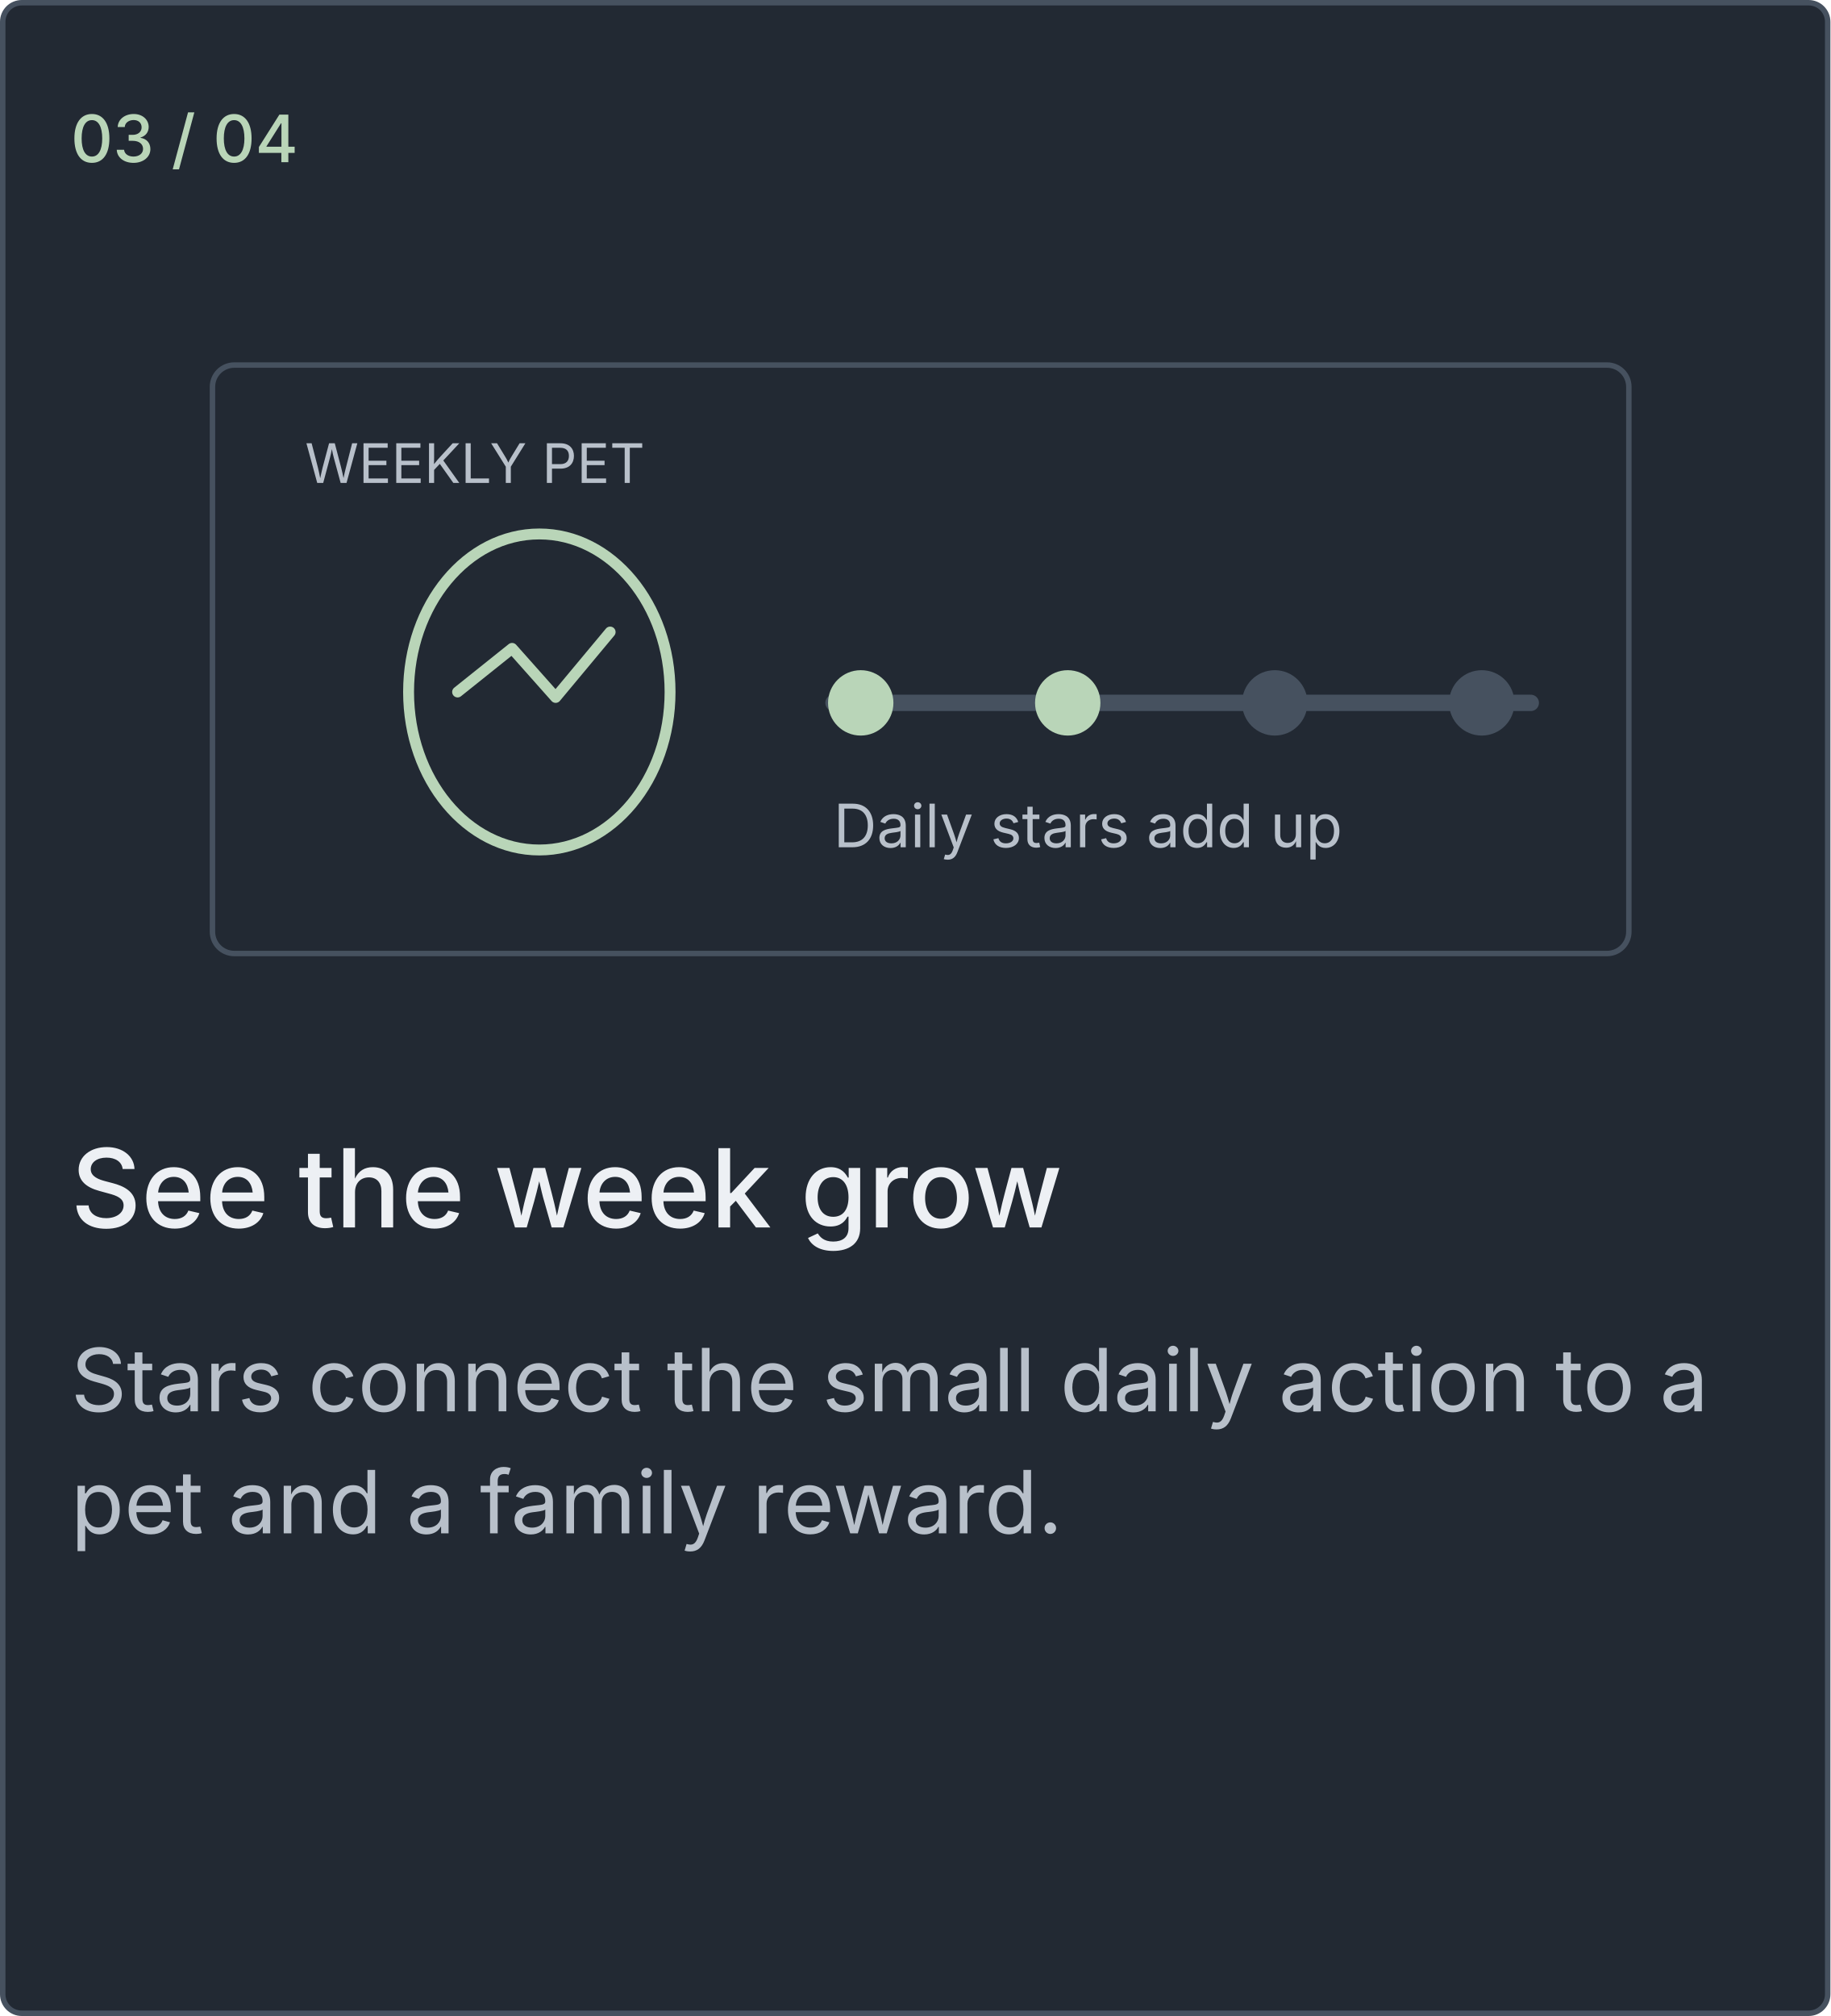
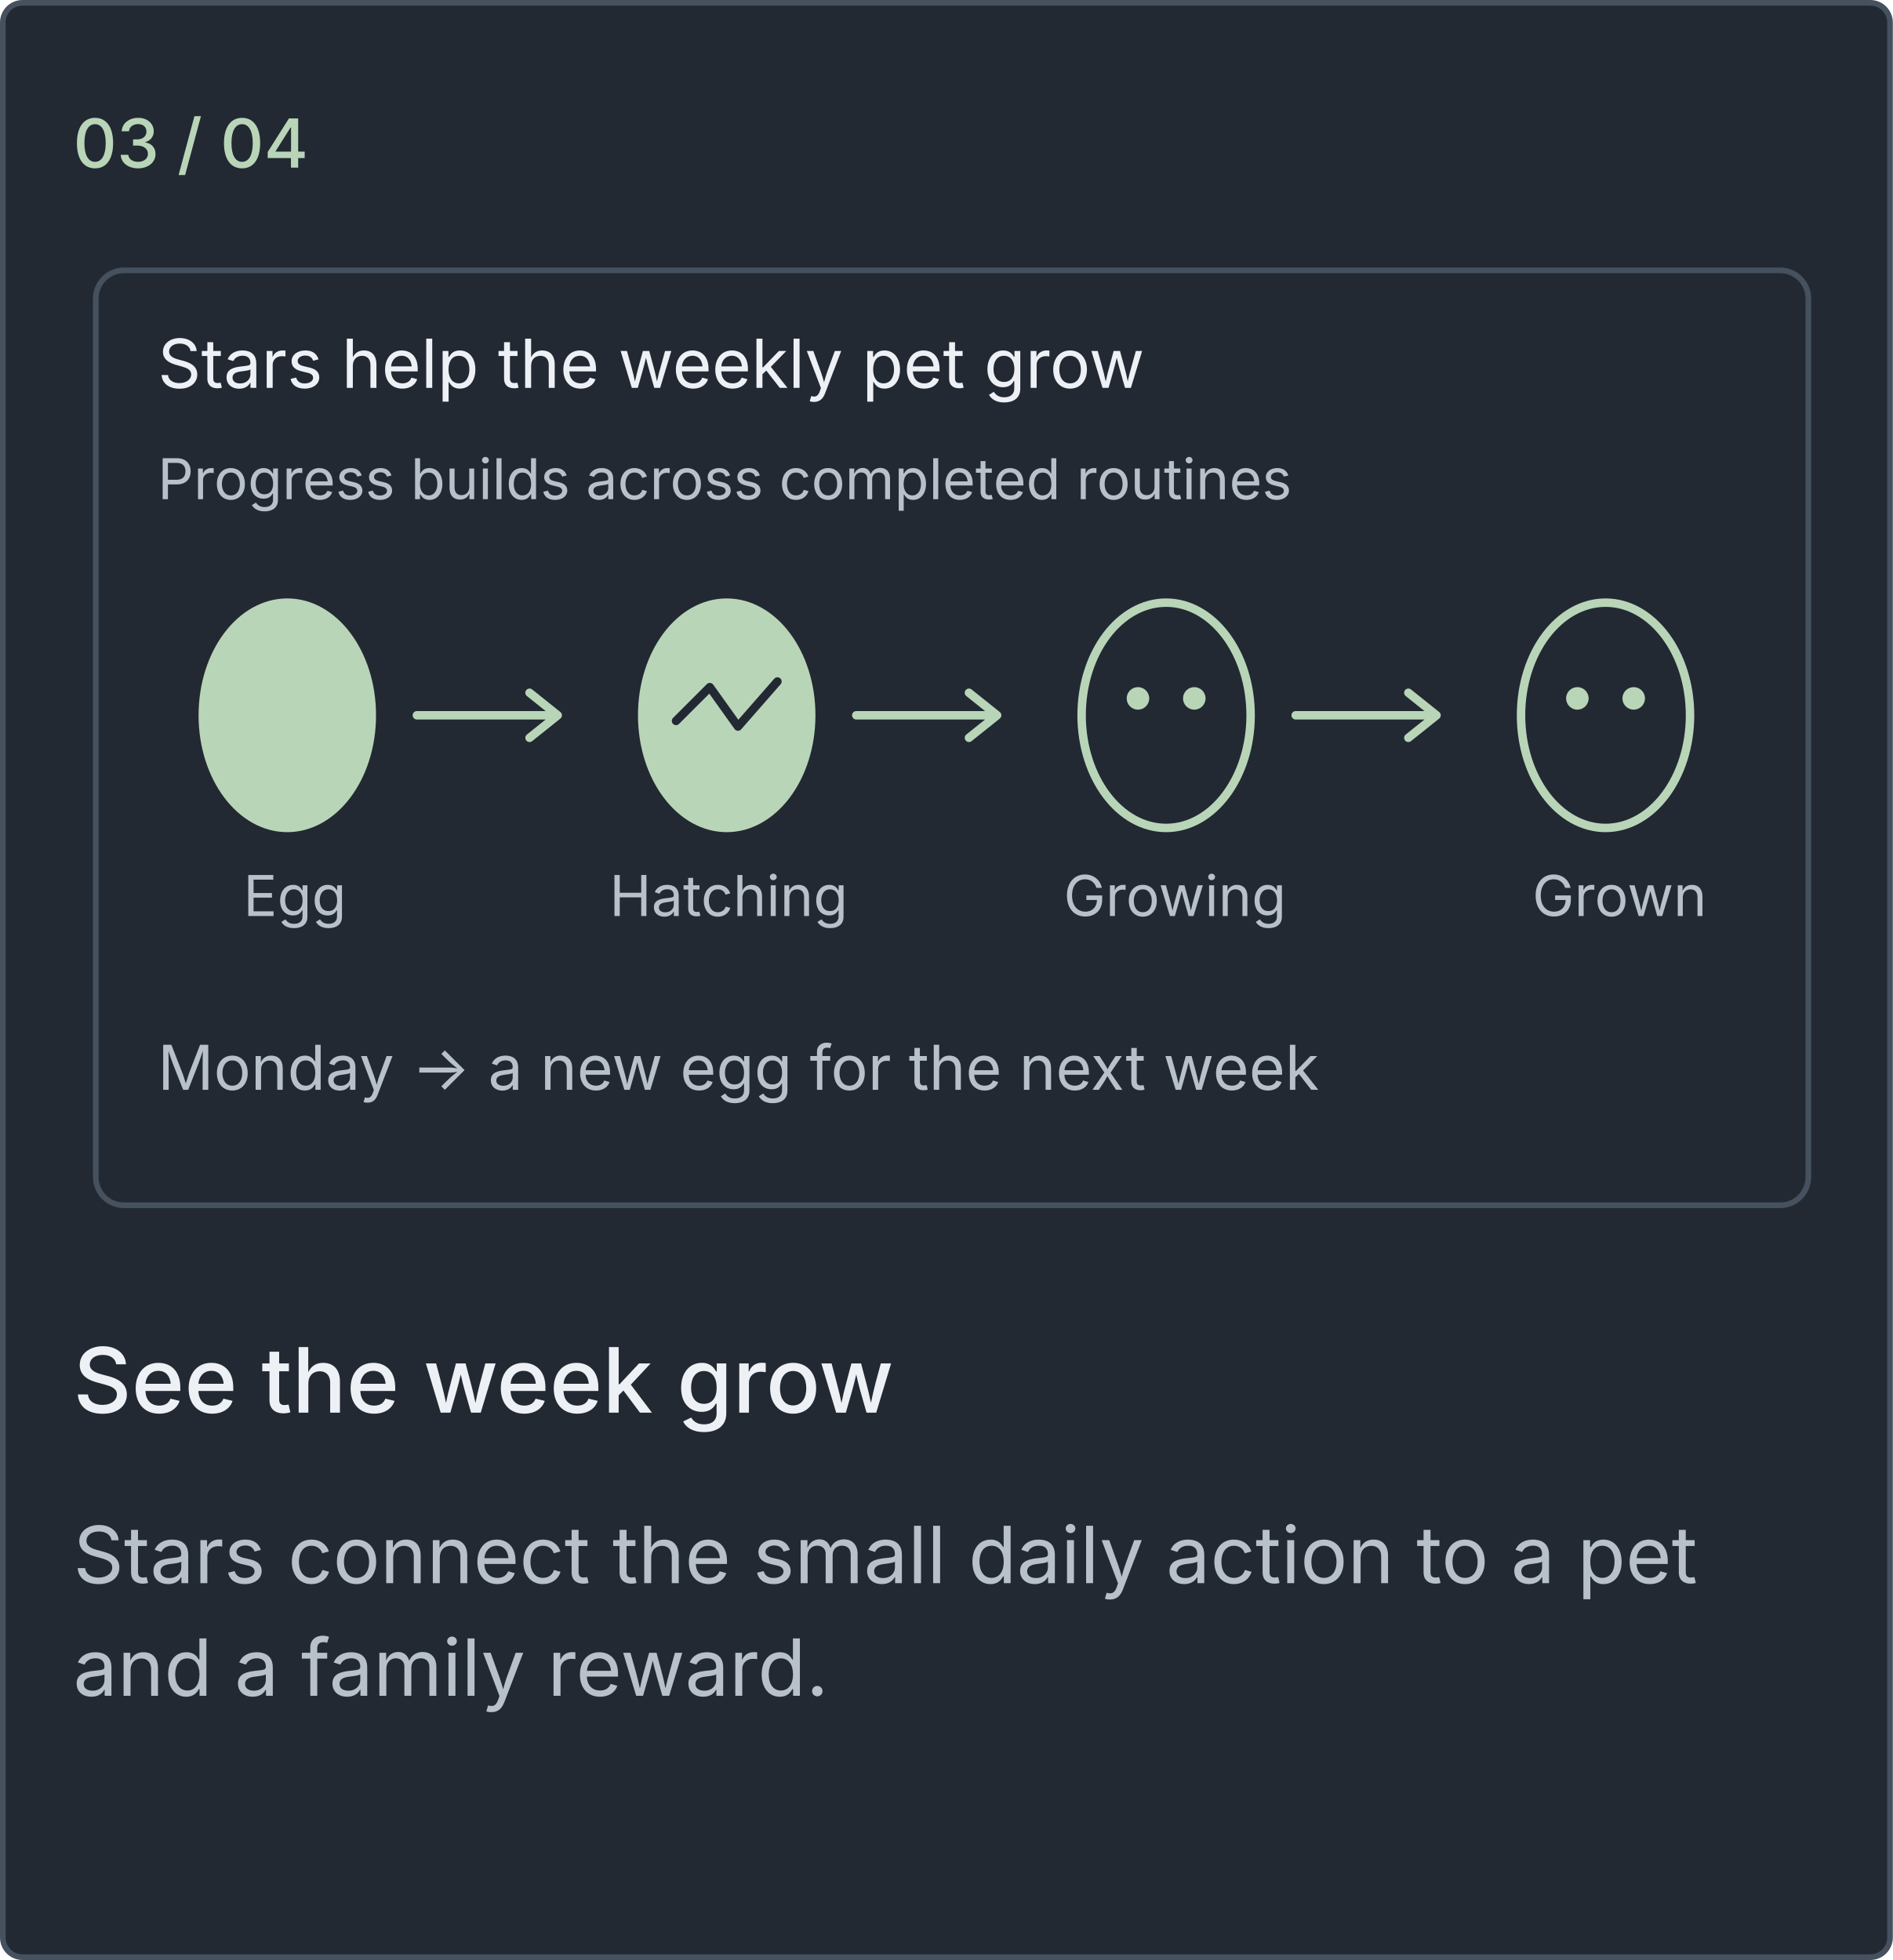
- <svg xmlns="http://www.w3.org/2000/svg" width="336" height="370" viewBox="0 0 336 370" fill="none">
-   <rect x="0.5" y="0.5" width="335" height="369" rx="3.5" fill="#222933" />
-   <rect x="0.5" y="0.5" width="335" height="369" rx="3.5" stroke="#46515F" />
+ <svg xmlns="http://www.w3.org/2000/svg" width="336" height="348" viewBox="0 0 336 348" fill="none">
+   <rect x="0.5" y="0.5" width="335" height="347" rx="3.5" fill="#222933" />
+   <rect x="0.5" y="0.5" width="335" height="347" rx="3.5" stroke="#46515F" />
  <text fill="#B9D5B8" style="white-space: pre" xml:space="preserve" font-family="Inter" font-size="12" font-weight="500" letter-spacing="0em">
    <tspan x="13" y="29.764">03 / 04</tspan>
  </text>
-   <path d="M295 67H43C40.791 67 39 68.791 39 71V171C39 173.209 40.791 175 43 175H295C297.209 175 299 173.209 299 171V71C299 68.791 297.209 67 295 67Z" fill="#222933" stroke="#46515F" />
+   <path d="M316 48H22C19.239 48 17 50.239 17 53V209C17 211.761 19.239 214 22 214H316C318.761 214 321 211.761 321 209V53C321 50.239 318.761 48 316 48Z" fill="#222933" stroke="#46515F" />
+   <text fill="#EDF0F4" style="white-space: pre" xml:space="preserve" font-family="Inter" font-size="12" letter-spacing="0em">
+     <tspan x="28" y="68.864">Stars help the weekly pet grow</tspan>
+   </text>
  <text fill="#B8C0CA" style="white-space: pre" xml:space="preserve" font-family="Inter" font-size="10" letter-spacing="0em">
-     <tspan x="56" y="88.636">WEEKLY PET</tspan>
+     <tspan x="28" y="88.636">Progress builds across completed routines</tspan>
  </text>
-   <path d="M99 156C112.255 156 123 143.016 123 127C123 110.984 112.255 98 99 98C85.745 98 75 110.984 75 127C75 143.016 85.745 156 99 156Z" fill="#222933" stroke="#B9D5B8" stroke-width="2" />
-   <path d="M84 127L94 119L102 128L112 116" stroke="#B9D5B8" stroke-width="2" stroke-linecap="round" stroke-linejoin="round" />
-   <path d="M153 129H281" stroke="#46515F" stroke-width="3" stroke-linecap="round" stroke-linejoin="round" />
-   <path d="M158 135C161.314 135 164 132.314 164 129C164 125.686 161.314 123 158 123C154.686 123 152 125.686 152 129C152 132.314 154.686 135 158 135Z" fill="#B9D5B8" />
-   <path d="M196 135C199.314 135 202 132.314 202 129C202 125.686 199.314 123 196 123C192.686 123 190 125.686 190 129C190 132.314 192.686 135 196 135Z" fill="#B9D5B8" />
-   <path d="M234 135C237.314 135 240 132.314 240 129C240 125.686 237.314 123 234 123C230.686 123 228 125.686 228 129C228 132.314 230.686 135 234 135Z" fill="#46515F" />
-   <path d="M272 135C275.314 135 278 132.314 278 129C278 125.686 275.314 123 272 123C268.686 123 266 125.686 266 129C266 132.314 268.686 135 272 135Z" fill="#46515F" />
+   <path d="M51 147C59.284 147 66 138.046 66 127C66 115.954 59.284 107 51 107C42.716 107 36 115.954 36 127C36 138.046 42.716 147 51 147Z" fill="#B9D5B8" stroke="#B9D5B8" stroke-width="1.5" />
+   <text fill="#B8C0CA" style="white-space: pre" xml:space="preserve" font-family="Inter" font-size="10" letter-spacing="0em">
+     <tspan x="43.2" y="162.636">Egg</tspan>
+   </text>
+   <path d="M74 127H99M94 131L99 127L94 123" stroke="#B9D5B8" stroke-width="1.5" stroke-linecap="round" stroke-linejoin="round" />
+   <path d="M129 147C137.284 147 144 138.046 144 127C144 115.954 137.284 107 129 107C120.716 107 114 115.954 114 127C114 138.046 120.716 147 129 147Z" fill="#B9D5B8" stroke="#B9D5B8" stroke-width="1.5" />
+   <path d="M120 128L126 122L131 129L138 121" stroke="#222933" stroke-width="1.5" stroke-linecap="round" stroke-linejoin="round" />
+   <text fill="#B8C0CA" style="white-space: pre" xml:space="preserve" font-family="Inter" font-size="10" letter-spacing="0em">
+     <tspan x="108.2" y="162.636">Hatching</tspan>
+   </text>
+   <path d="M152 127H177M172 131L177 127L172 123" stroke="#B9D5B8" stroke-width="1.5" stroke-linecap="round" stroke-linejoin="round" />
+   <path d="M207 147C215.284 147 222 138.046 222 127C222 115.954 215.284 107 207 107C198.716 107 192 115.954 192 127C192 138.046 198.716 147 207 147Z" fill="#222933" stroke="#B9D5B8" stroke-width="1.5" />
+   <path d="M202 126C203.105 126 204 125.105 204 124C204 122.895 203.105 122 202 122C200.895 122 200 122.895 200 124C200 125.105 200.895 126 202 126Z" fill="#B9D5B8" />
+   <path d="M212 126C213.105 126 214 125.105 214 124C214 122.895 213.105 122 212 122C210.895 122 210 122.895 210 124C210 125.105 210.895 126 212 126Z" fill="#B9D5B8" />
+   <text fill="#B8C0CA" style="white-space: pre" xml:space="preserve" font-family="Inter" font-size="10" letter-spacing="0em">
+     <tspan x="188.8" y="162.636">Growing</tspan>
+   </text>
+   <path d="M230 127H255M250 131L255 127L250 123" stroke="#B9D5B8" stroke-width="1.5" stroke-linecap="round" stroke-linejoin="round" />
+   <path d="M285 147C293.284 147 300 138.046 300 127C300 115.954 293.284 107 285 107C276.716 107 270 115.954 270 127C270 138.046 276.716 147 285 147Z" fill="#222933" stroke="#B9D5B8" stroke-width="1.5" />
+   <path d="M280 126C281.105 126 282 125.105 282 124C282 122.895 281.105 122 280 122C278.895 122 278 122.895 278 124C278 125.105 278.895 126 280 126Z" fill="#B9D5B8" />
+   <path d="M290 126C291.105 126 292 125.105 292 124C292 122.895 291.105 122 290 122C288.895 122 288 122.895 288 124C288 125.105 288.895 126 290 126Z" fill="#B9D5B8" />
+   <text fill="#B8C0CA" style="white-space: pre" xml:space="preserve" font-family="Inter" font-size="10" letter-spacing="0em">
+     <tspan x="272" y="162.636">Grown</tspan>
+   </text>
  <text fill="#B8C0CA" style="white-space: pre" xml:space="preserve" font-family="Inter" font-size="11" letter-spacing="0em">
-     <tspan x="153" y="155.5">Daily stars add up</tspan>
+     <tspan x="28" y="193.5">Monday → a new egg for the next week</tspan>
  </text>
-   <text fill="#EDF0F4" style="white-space: pre" xml:space="preserve" font-family="Inter" font-size="20" font-weight="500" letter-spacing="0em">
-     <tspan x="13" y="225.273">See the week grow</tspan>
+   <text fill="#EDF0F4" style="white-space: pre" xml:space="preserve" font-family="Inter" font-size="16" font-weight="500" letter-spacing="0em">
+     <tspan x="13" y="250.818">See the week grow</tspan>
  </text>
-   <text fill="#B8C0CA" style="white-space: pre" xml:space="preserve" font-family="Inter" font-size="16" letter-spacing="0em">
-     <tspan x="13" y="259.018">Stars connect the small daily action to a </tspan>
-     <tspan x="13" y="281.418">pet and a family reward.</tspan>
+   <text fill="#B8C0CA" style="white-space: pre" xml:space="preserve" font-family="Inter" font-size="14" letter-spacing="0em">
+     <tspan x="13" y="281.091">Stars connect the small daily action to a pet </tspan>
+     <tspan x="13" y="301.091">and a family reward.</tspan>
  </text>
</svg>
